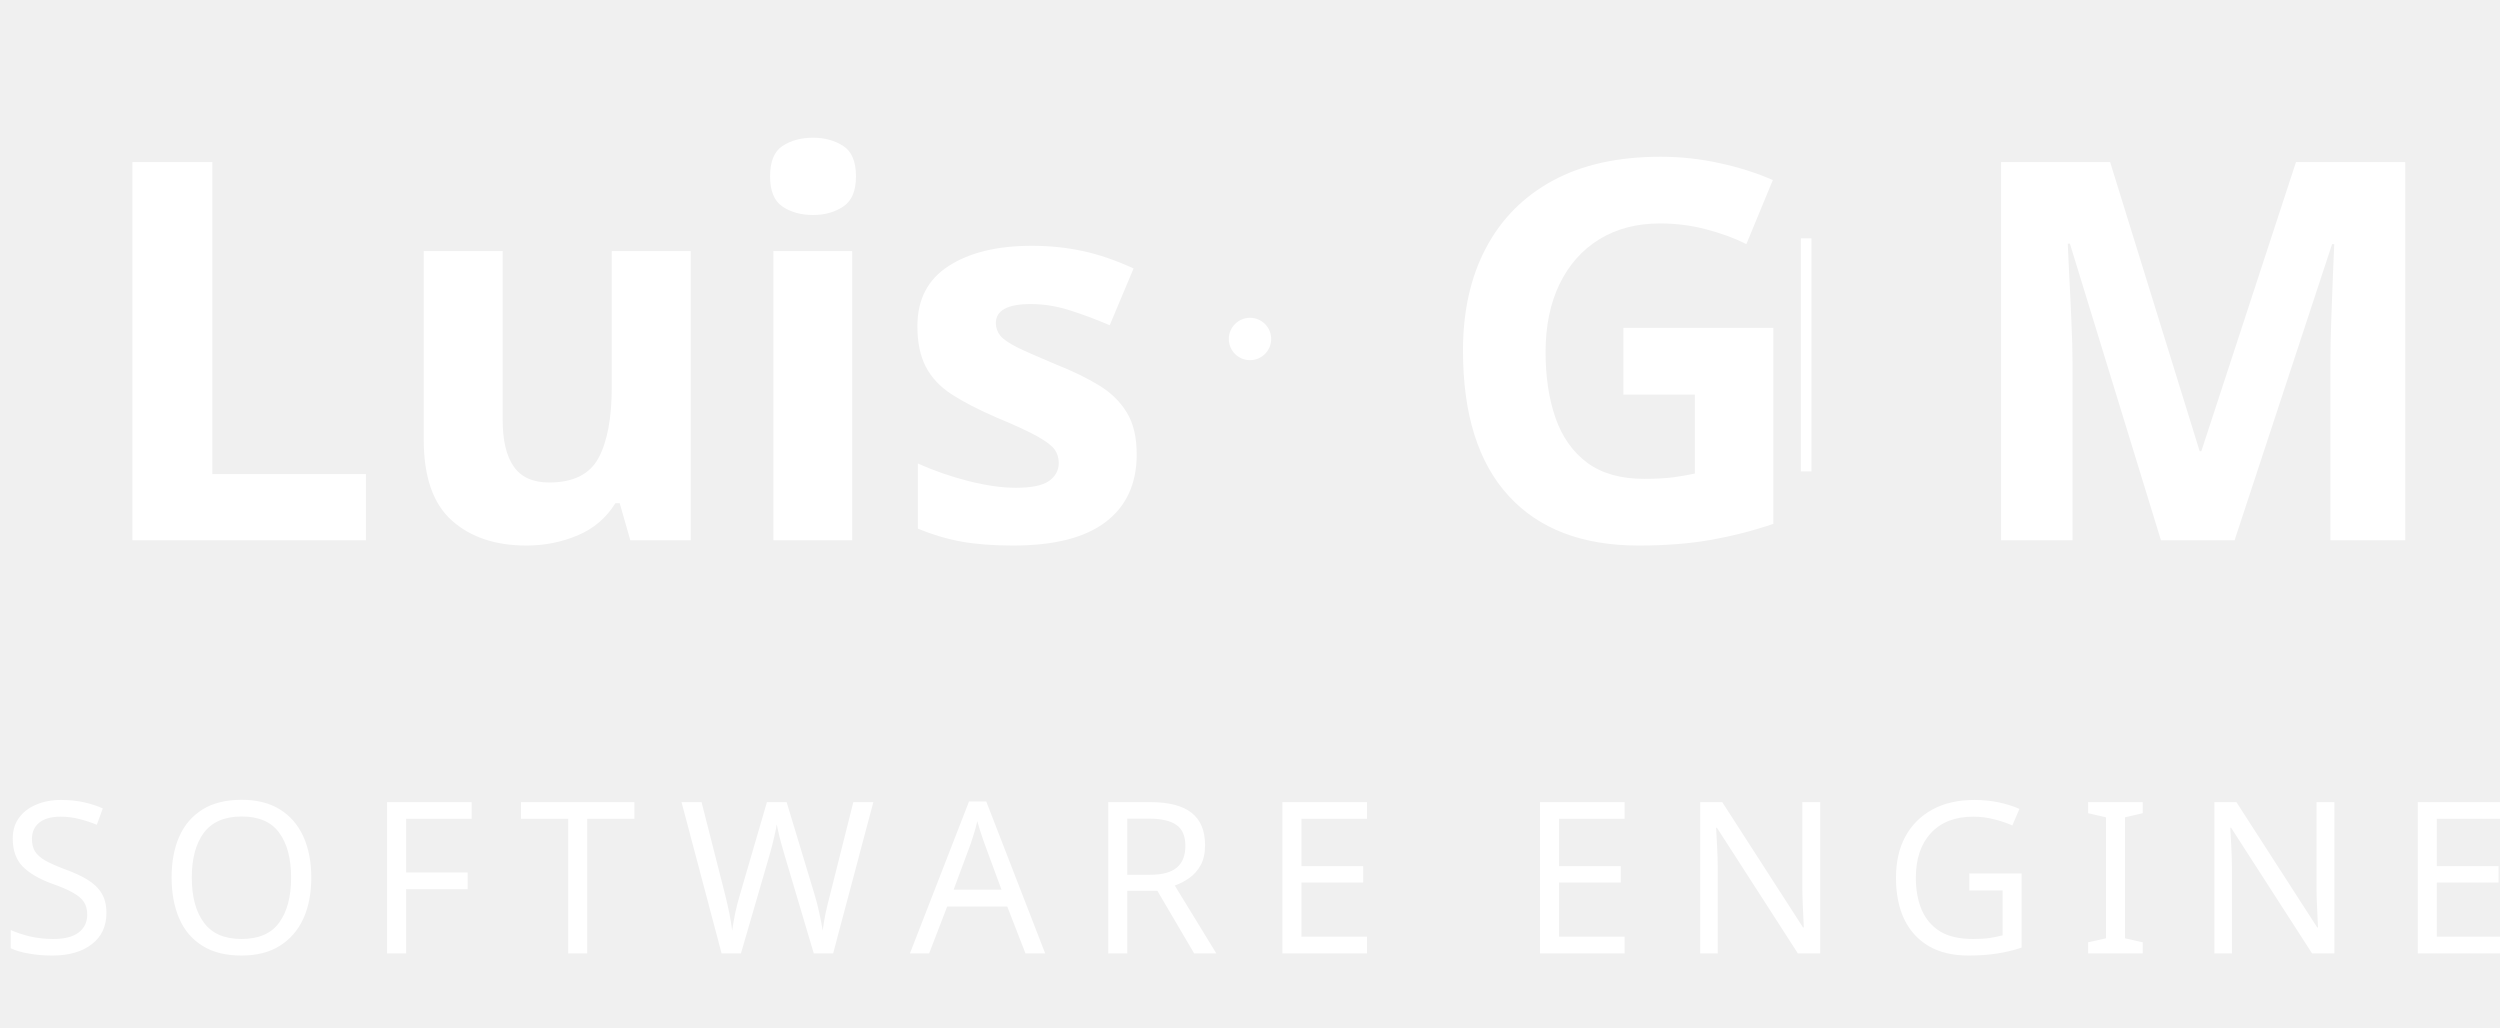
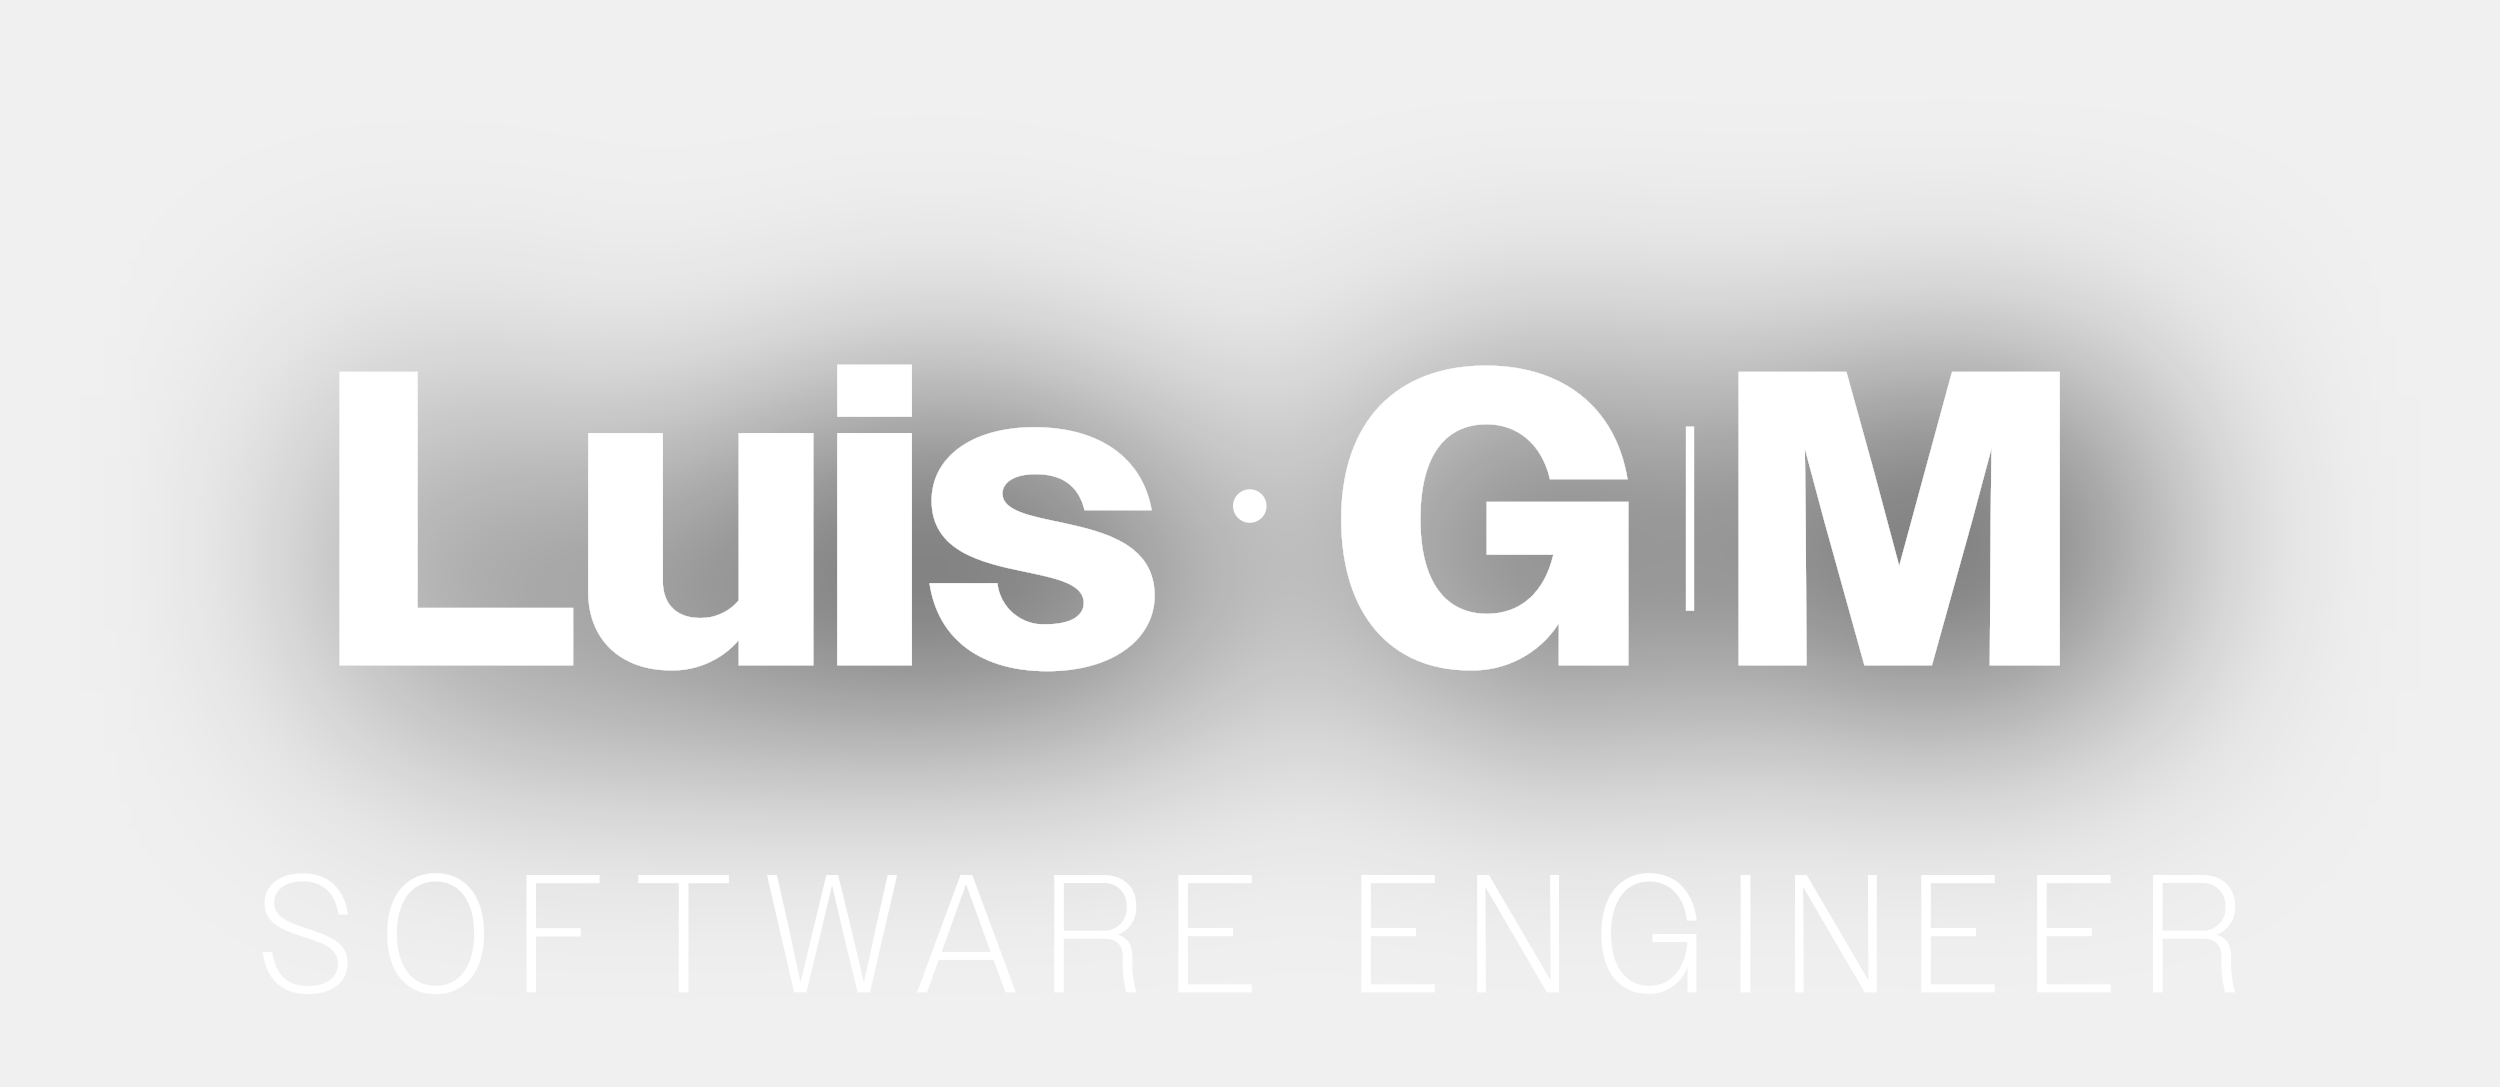
- <svg xmlns="http://www.w3.org/2000/svg" width="236" height="97" viewBox="0 0 236 97">
-   <g id="luisgm-title" transform="translate(-117 -418)">
-     <text id="Luis_G_M" data-name="Luis  G M" transform="translate(125 469)" fill="#fff" font-size="50" font-family="owners-bold,owners" font-weight="700">
-       <tspan x="0" y="0" xml:space="preserve">Luis  G M</tspan>
-     </text>
-     <text id="SOFTWARE_ENGINEER" data-name="SOFTWARE ENGINEER" transform="translate(117 508)" fill="#fff" font-size="20" font-family="owners-light, owners" font-weight="300" letter-spacing="0.2em">
-       <tspan x="0" y="0">SOFTWARE ENGINEER</tspan>
-     </text>
-     <line id="Line_4" data-name="Line 4" y2="22" transform="translate(287.5 440.5)" fill="none" stroke="#fff" stroke-width="1" />
-     <circle id="Ellipse_1" data-name="Ellipse 1" cx="2" cy="2" r="2" transform="translate(233 448)" fill="#fff" />
+ <svg xmlns="http://www.w3.org/2000/svg" width="298.15" height="129.55" viewBox="0 0 298.15 129.55">
+   <defs>
+     <filter id="a" x="0" y="0" width="298.15" height="129.55" filterUnits="userSpaceOnUse">
+       <feOffset dx="6" dy="3" input="SourceAlpha" />
+       <feGaussianBlur stdDeviation="15.5" result="b" />
+       <feFlood />
+       <feComposite operator="in" in2="b" />
+       <feComposite in="SourceGraphic" />
+     </filter>
+   </defs>
+   <g transform="translate(-85.95 -389.65)">
+     <g transform="matrix(1, 0, 0, 1, 85.95, 389.65)" filter="url(#a)">
+       <path d="M1.45,0H29.3V-6.85H10.75V-35H1.45Zm39.5.6A10.387,10.387,0,0,0,49.05-3V0h8.9V-27.7h-8.9V-7.75a5.832,5.832,0,0,1-4.6,2.1C41.8-5.65,40-7.1,40-10.05V-27.7H31.1V-8.75C31.1-3.05,35,.6,40.95.6ZM60.8-29.65h8.9v-6.2H60.8ZM60.8,0h8.9V-27.7H60.8ZM85.85.7c7.95,0,12.8-3.95,12.8-9,0-6.1-5.9-7.6-10.95-8.7-3.85-.8-7.2-1.4-7.2-3.5,0-1.25,1.3-2.3,3.95-2.3,3.05,0,5.1,1.25,5.85,4.3h8c-1.1-6.25-6.25-9.9-14-9.9-7.55,0-12.25,3.65-12.25,8.75,0,6,5.9,7.4,10.95,8.45,3.85.8,7.2,1.45,7.2,3.75C90.2-6,88.85-4.9,85.7-4.9a5.489,5.489,0,0,1-5.8-4.9H71.8C72.85-2.8,78.3.7,85.85.7Zm61-.7h8.3V-19.5h-16.9v6.3h7.95c-1.1,4.7-4.05,7.05-7.9,7.05-4.9,0-7.95-3.7-7.95-11.3,0-7.65,3-11.3,7.9-11.3,3.6,0,6.55,2.25,7.55,6.55h9.25c-1.4-8.55-7.7-13.55-16.9-13.55-10.55,0-17.25,6.55-17.25,18.3C120.9-5.95,126.95.6,136.2.6A12.19,12.19,0,0,0,146.85-5ZM168.3,0h8.1l-.1-17.25-.1-8.6,2.3,8.6L183.3,0h8.05l4.8-17.25,2.3-8.6-.1,8.6L198.25,0h8.35V-35H193.75L190.6-23.45l-3.15,11.6-3.1-11.6L181.15-35H168.3Z" transform="translate(39.05 79.35)" fill="#fff" />
+     </g>
+     <path d="M5.72.2C8.68.2,10.4-1.28,10.4-3.52c0-2.42-2.22-3.22-4.44-3.96C3.8-8.18,1.64-8.8,1.64-10.74c0-1.44,1.3-2.5,3.36-2.5,2.42,0,3.92,1.34,4.32,3.96h1.12C10.02-12.46,8.06-14.2,5-14.2,2.2-14.2.5-12.68.5-10.64.5-8.3,2.58-7.46,4.7-6.76c2.24.72,4.56,1.3,4.56,3.34C9.26-1.82,7.9-.76,5.7-.76,3.22-.76,1.82-2.08,1.42-4.8H.28C.7-1.52,2.58.2,5.72.2ZM20.9.22c3.26,0,5.78-2.36,5.78-7.22,0-4.84-2.52-7.22-5.78-7.22S15.12-11.84,15.12-7C15.12-2.14,17.64.22,20.9.22Zm0-1c-2.68,0-4.62-2.16-4.62-6.22s1.94-6.22,4.62-6.22c2.7,0,4.6,2.16,4.6,6.22S23.6-.78,20.9-.78ZM31.74,0h1.14V-6.66h5.34v-1H32.88v-5.36h7.58V-14H31.74ZM49.9,0h1.16V-13.02h4.82V-14H45.08v.98H49.9ZM63.66,0h1.46l1.54-6.36,1.52-6.42,1.5,6.42L71.24,0H72.7l3.24-14H74.82L73.38-7.62l-1.4,6.46L70.46-7.62,68.9-14H67.5L65.96-7.62,64.42-1.18,63.04-7.62,61.6-14H60.42ZM78.32,0H79.5l1.4-3.88h6.54L88.86,0H90.1L84.9-14H83.5Zm3.52-6.46,2.32-6.44L86.5-6.46l.6,1.64H81.24ZM94.68,0h1.14V-6.4h4.66c1.54,0,2.36.58,2.38,2.22A12.876,12.876,0,0,0,103.28,0h1.18A13.057,13.057,0,0,1,104-4.16c-.02-1.56-.6-2.4-1.74-2.72a3.412,3.412,0,0,0,2.2-3.42c0-2.36-1.6-3.7-3.96-3.7H94.68Zm5.72-13.04a2.668,2.668,0,0,1,2.92,2.84,2.669,2.669,0,0,1-2.92,2.84H95.82v-5.68ZM109.48,0h8.76V-.96h-7.62V-6.7H116v-.98h-5.38v-5.34h7.62V-14h-8.76ZM131.3,0h8.76V-.96h-7.62V-6.7h5.38v-.98h-5.38v-5.34h7.62V-14H131.3Zm13.82,0h1.04l-.02-6.26-.04-6.3,3.68,6.3L153.44,0h1.44V-14h-1.06l.02,6.26.04,6.32-3.68-6.3L146.52-14h-1.4ZM170.2,0h1.06V-6.96h-5.24V-6h4.16v.26c-.34,3.18-2.16,4.96-4.54,4.96-2.7,0-4.56-2.22-4.56-6.22s1.84-6.22,4.56-6.22c2.4,0,4.14,1.68,4.5,4.66h1.16c-.42-3.7-2.66-5.66-5.66-5.66-3.32,0-5.72,2.52-5.72,7.22,0,4.78,2.36,7.18,5.58,7.18a4.82,4.82,0,0,0,4.7-3.2Zm6.34,0h1.16V-14h-1.16Zm6.48,0h1.04l-.02-6.26-.04-6.3,3.68,6.3L191.34,0h1.44V-14h-1.06l.02,6.26.04,6.32-3.68-6.3L184.42-14h-1.4Zm15.06,0h8.76V-.96h-7.62V-6.7h5.38v-.98h-5.38v-5.34h7.62V-14h-8.76ZM211.9,0h8.76V-.96h-7.62V-6.7h5.38v-.98h-5.38v-5.34h7.62V-14H211.9Zm13.82,0h1.14V-6.4h4.66c1.54,0,2.36.58,2.38,2.22A12.876,12.876,0,0,0,234.32,0h1.18a13.057,13.057,0,0,1-.46-4.16c-.02-1.56-.6-2.4-1.74-2.72a3.412,3.412,0,0,0,2.2-3.42c0-2.36-1.6-3.7-3.96-3.7h-5.82Zm5.72-13.04a2.668,2.668,0,0,1,2.92,2.84,2.669,2.669,0,0,1-2.92,2.84h-4.58v-5.68Z" transform="translate(117 508)" fill="#fff" />
+     <path d="M.5,22h-1V0h1Z" transform="translate(287.5 440.5)" fill="#fff" />
+     <path d="M2,0A2,2,0,1,1,0,2,2,2,0,0,1,2,0Z" transform="translate(233 448)" fill="#fff" />
  </g>
</svg>
